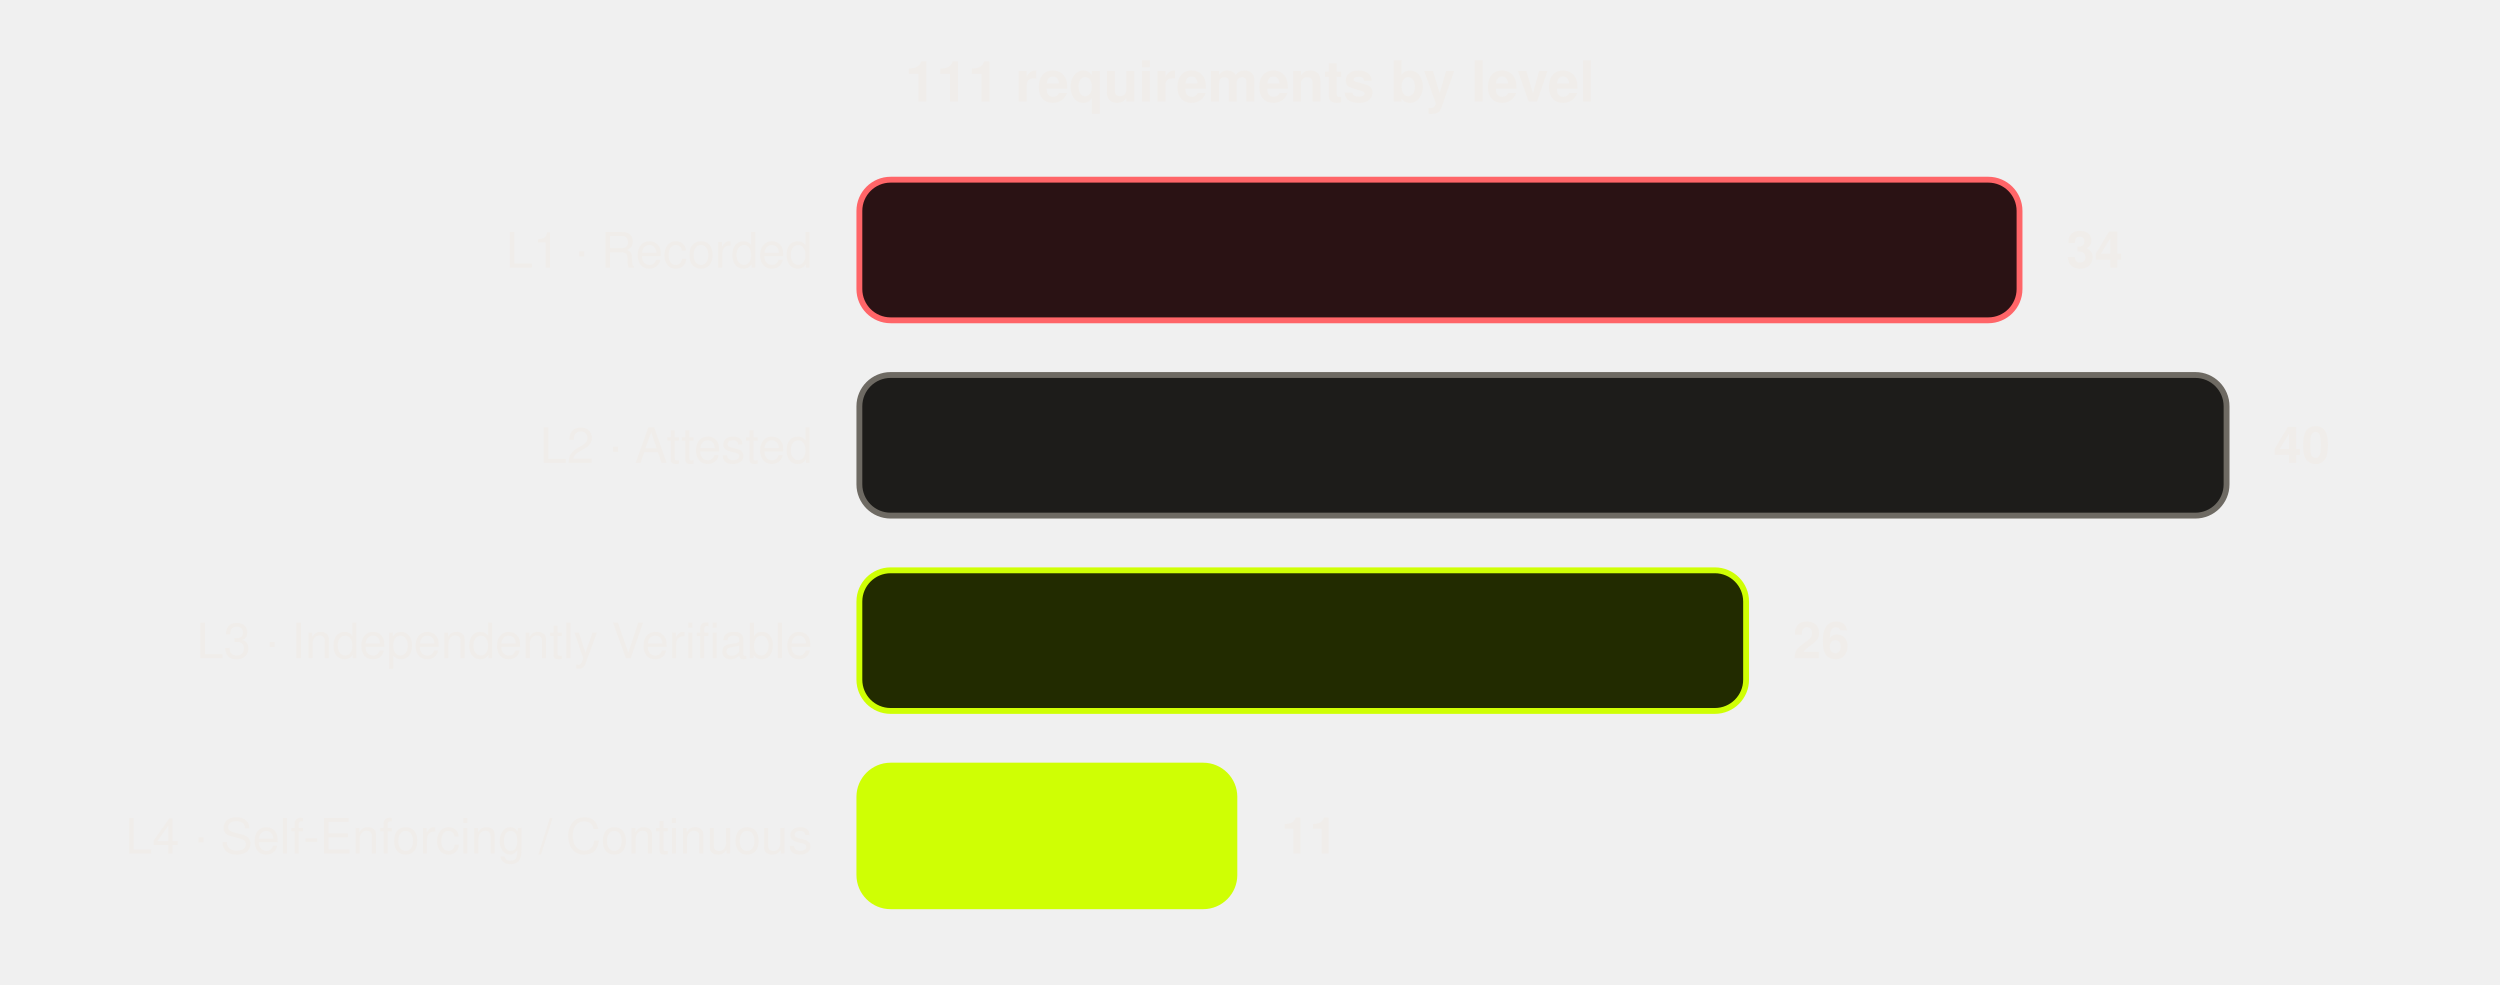
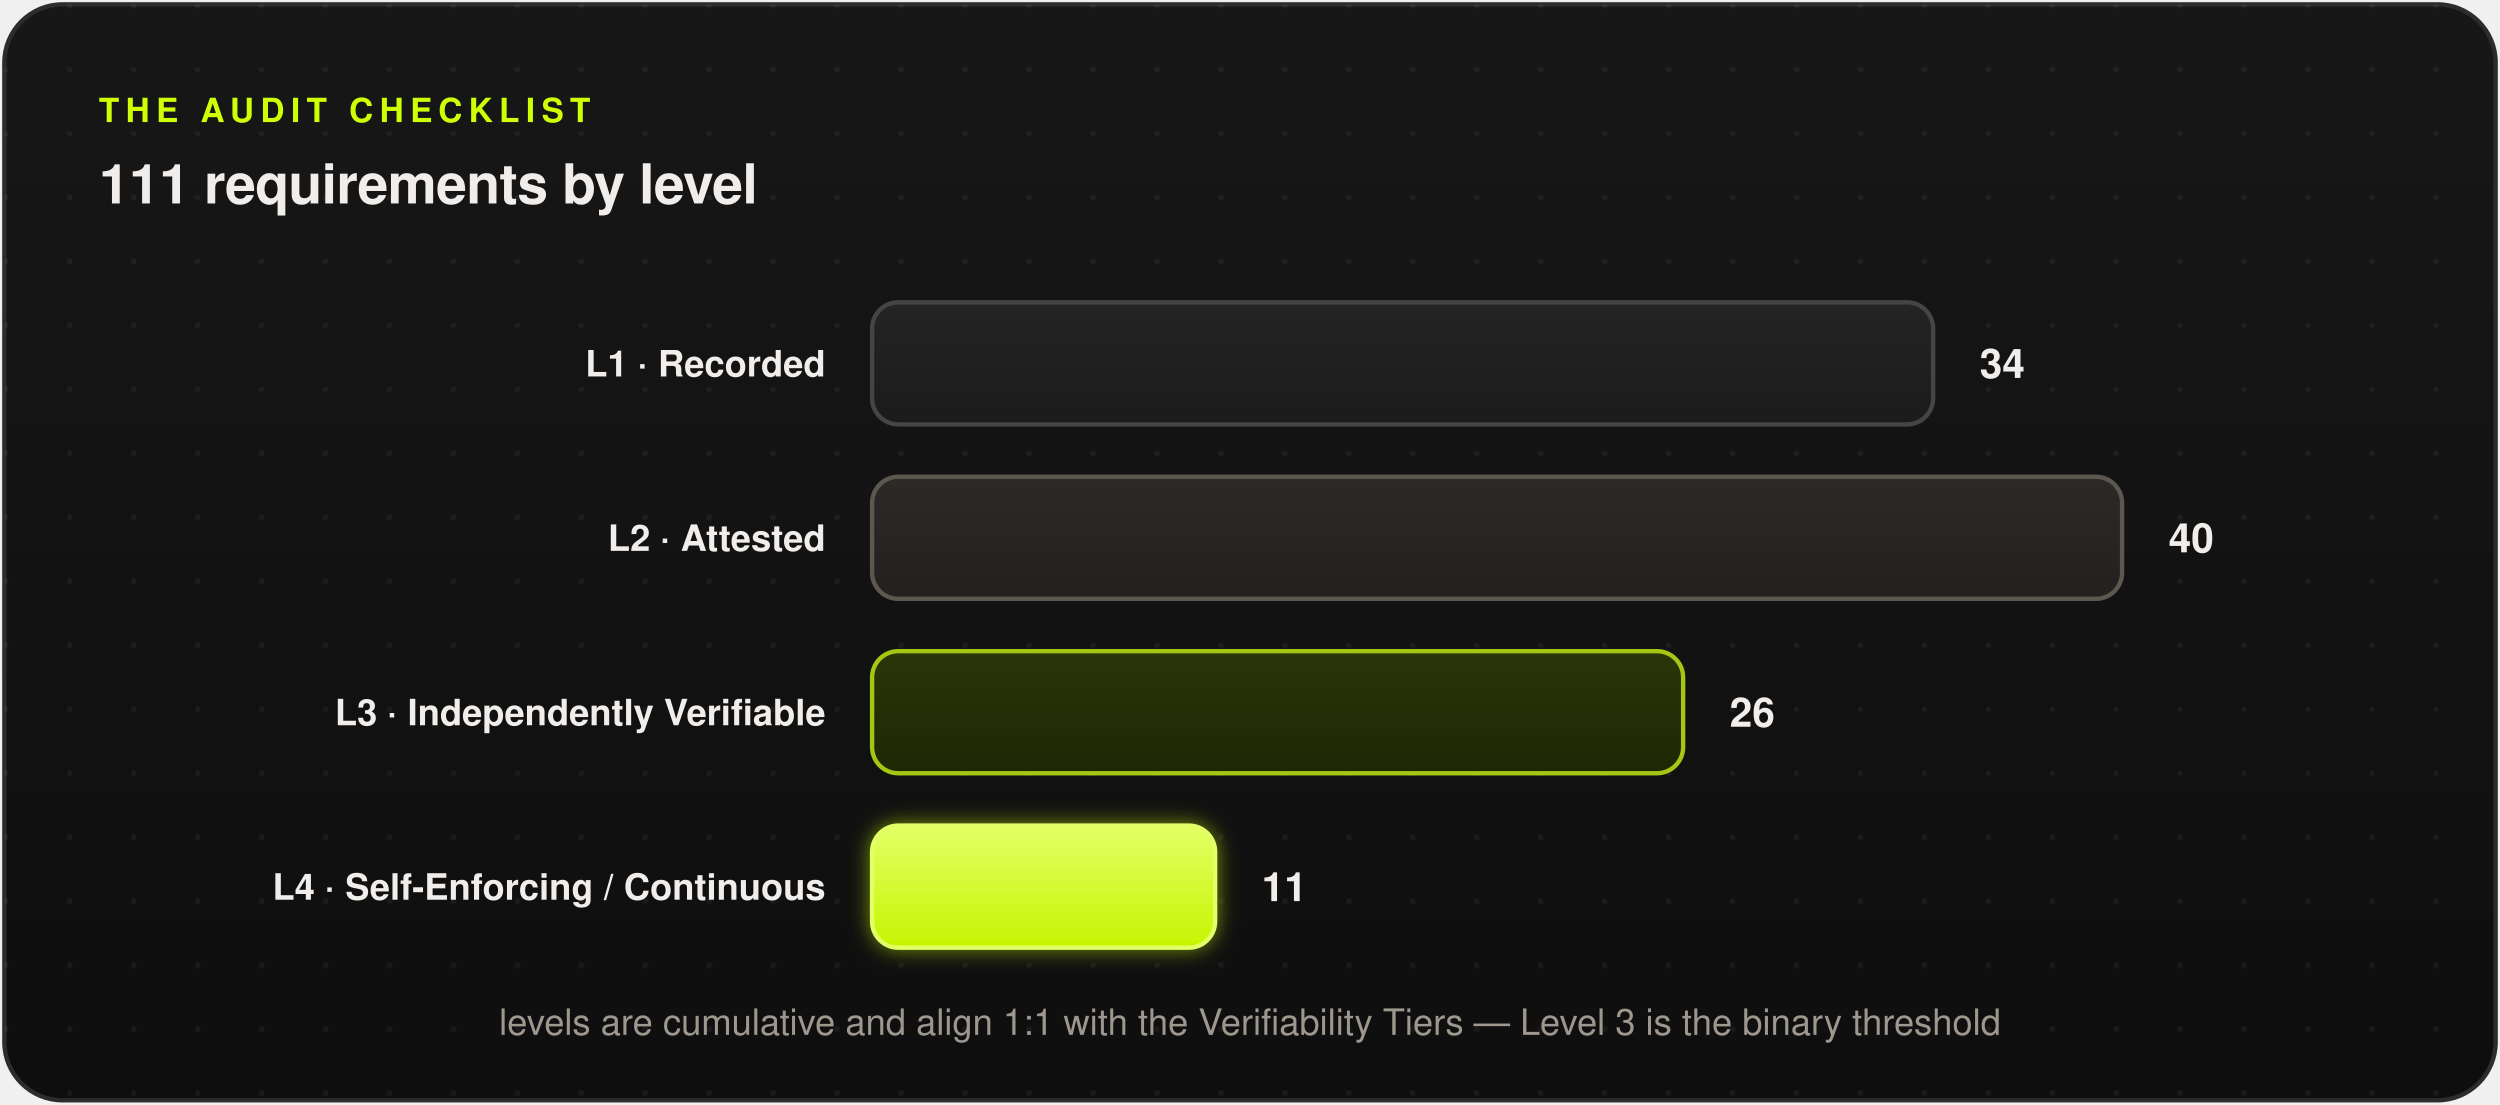
- <svg xmlns="http://www.w3.org/2000/svg" width="640" height="252" viewBox="0 0 640 252" font-family="Montserrat,'Source Sans 3',-apple-system,'Segoe UI',Helvetica,Arial,sans-serif">
-   <text x="320.0" y="26" font-size="14.5" font-weight="600" fill="#f0edea" text-anchor="middle">111 requirements by level</text>
-   <text x="208" y="68.5" font-size="12.5" fill="#f0edea" text-anchor="end">L1 · Recorded</text>
-   <rect x="220" y="46" width="297" height="36" rx="8" fill="#2a1214" stroke="#ff6568" stroke-width="1.5" />
-   <text x="529" y="68.5" font-size="13" font-weight="600" fill="#f0edea" text-anchor="start">34</text>
-   <text x="208" y="118.5" font-size="12.5" fill="#f0edea" text-anchor="end">L2 · Attested</text>
-   <rect x="220" y="96" width="350" height="36" rx="8" fill="#1d1c1a" stroke="#6e6a63" stroke-width="1.5" />
-   <text x="582" y="118.5" font-size="13" font-weight="600" fill="#f0edea" text-anchor="start">40</text>
-   <text x="208" y="168.5" font-size="12.5" fill="#f0edea" text-anchor="end">L3 · Independently Verifiable</text>
-   <rect x="220" y="146" width="227" height="36" rx="8" fill="#222b00" stroke="#cfff04" stroke-width="1.5" />
-   <text x="459" y="168.5" font-size="13" font-weight="600" fill="#f0edea" text-anchor="start">26</text>
-   <text x="208" y="218.5" font-size="12.5" fill="#f0edea" text-anchor="end">L4 · Self-Enforcing / Continuous</text>
-   <rect x="220" y="196" width="96" height="36" rx="8" fill="#cfff04" stroke="#cfff04" stroke-width="1.5" />
-   <text x="328" y="218.5" font-size="13" font-weight="600" fill="#f0edea" text-anchor="start">11</text>
+ <svg xmlns="http://www.w3.org/2000/svg" width="860" height="380" viewBox="0 0 860 380" font-family="Montserrat,'Source Sans 3',-apple-system,'Segoe UI',Helvetica,Arial,sans-serif">
+   <defs>
+     <linearGradient id="gPanel" x1="0" y1="0" x2="0" y2="1">
+       <stop offset="0" stop-color="#171717" />
+       <stop offset="1" stop-color="#0e0e0e" />
+     </linearGradient>
+     <linearGradient id="gCard" x1="0" y1="0" x2="0" y2="1">
+       <stop offset="0" stop-color="#242424" />
+       <stop offset="1" stop-color="#1b1b1b" />
+     </linearGradient>
+     <linearGradient id="gWarm" x1="0" y1="0" x2="0" y2="1">
+       <stop offset="0" stop-color="#2b2a26" />
+       <stop offset="1" stop-color="#22211e" />
+     </linearGradient>
+     <linearGradient id="gLime" x1="0" y1="0" x2="0" y2="1">
+       <stop offset="0" stop-color="#e3ff66" />
+       <stop offset="1" stop-color="#c6f500" />
+     </linearGradient>
+     <linearGradient id="gTint" x1="0" y1="0" x2="0" y2="1">
+       <stop offset="0" stop-color="#2a3608" />
+       <stop offset="1" stop-color="#1e2704" />
+     </linearGradient>
+     <linearGradient id="gRed" x1="0" y1="0" x2="0" y2="1">
+       <stop offset="0" stop-color="#361417" />
+       <stop offset="1" stop-color="#280f12" />
+     </linearGradient>
+     <linearGradient id="gInk" x1="0" y1="0" x2="0" y2="1">
+       <stop offset="0" stop-color="#e3ff66" />
+       <stop offset="1" stop-color="#cfff04" />
+     </linearGradient>
+     <linearGradient id="gGate" x1="0" y1="0" x2="0" y2="1">
+       <stop offset="0" stop-color="#222222" />
+       <stop offset="1" stop-color="#151515" />
+     </linearGradient>
+     <filter id="fShadow" x="-30%" y="-30%" width="160%" height="170%">
+       <feDropShadow dx="0" dy="2.5" stdDeviation="4" flood-color="#000000" flood-opacity="0.55" />
+     </filter>
+     <filter id="fGlow" x="-60%" y="-60%" width="220%" height="220%">
+       <feDropShadow dx="0" dy="0" stdDeviation="3.5" flood-color="#cfff04" flood-opacity="0.55" />
+     </filter>
+     <pattern id="pGrid" width="22" height="22" patternUnits="userSpaceOnUse">
+       <circle cx="2" cy="2" r="1" fill="#ffffff" opacity="0.05" />
+     </pattern>
+   </defs>
+   <rect x="1.5" y="1.5" width="857" height="377" rx="20" fill="url(#gPanel)" stroke="#2c2c2c" stroke-width="1.5" />
+   <rect x="1.5" y="1.5" width="857" height="377" rx="20" fill="url(#pGrid)" />
+   <text x="34" y="42" font-size="11.5" font-weight="700" letter-spacing="2.2" fill="#cfff04">THE AUDIT CHECKLIST</text>
+   <text x="34" y="70" font-size="19" font-weight="700" letter-spacing="-0.2" fill="#f0edea">111 requirements by level</text>
+   <text x="284" y="129.5" font-size="12.5" fill="#f0edea" text-anchor="end" font-weight="700">L1 · Recorded</text>
+   <rect x="300" y="104" width="365" height="42" rx="9" fill="url(#gCard)" stroke="#454545" stroke-width="1.5" />
+   <text x="681" y="130.0" font-size="14" fill="#f0edea" text-anchor="start" font-weight="700">34</text>
+   <text x="284" y="189.5" font-size="12.5" fill="#f0edea" text-anchor="end" font-weight="700">L2 · Attested</text>
+   <rect x="300" y="164" width="430" height="42" rx="9" fill="url(#gWarm)" stroke="#5c5850" stroke-width="1.5" />
+   <text x="746" y="190.0" font-size="14" fill="#f0edea" text-anchor="start" font-weight="700">40</text>
+   <text x="284" y="249.5" font-size="12.5" fill="#f0edea" text-anchor="end" font-weight="700">L3 · Independently Verifiable</text>
+   <rect x="300" y="224" width="279" height="42" rx="9" fill="url(#gTint)" stroke="#a5c614" stroke-width="1.5" />
+   <text x="595" y="250.0" font-size="14" fill="#f0edea" text-anchor="start" font-weight="700">26</text>
+   <text x="284" y="309.5" font-size="12.5" fill="#f0edea" text-anchor="end" font-weight="700">L4 · Self-Enforcing / Continuous</text>
+   <rect x="300" y="284" width="118" height="42" rx="9" fill="url(#gLime)" stroke="#e3ff66" stroke-width="1.5" filter="url(#fGlow)" />
+   <text x="434" y="310.0" font-size="14" fill="#f0edea" text-anchor="start" font-weight="700">11</text>
+   <text x="430.0" y="356" font-size="12.5" fill="#9d978e" text-anchor="middle">levels are cumulative and align 1:1 with the Verifiability Tiers — Level 3 is the binary threshold</text>
</svg>
